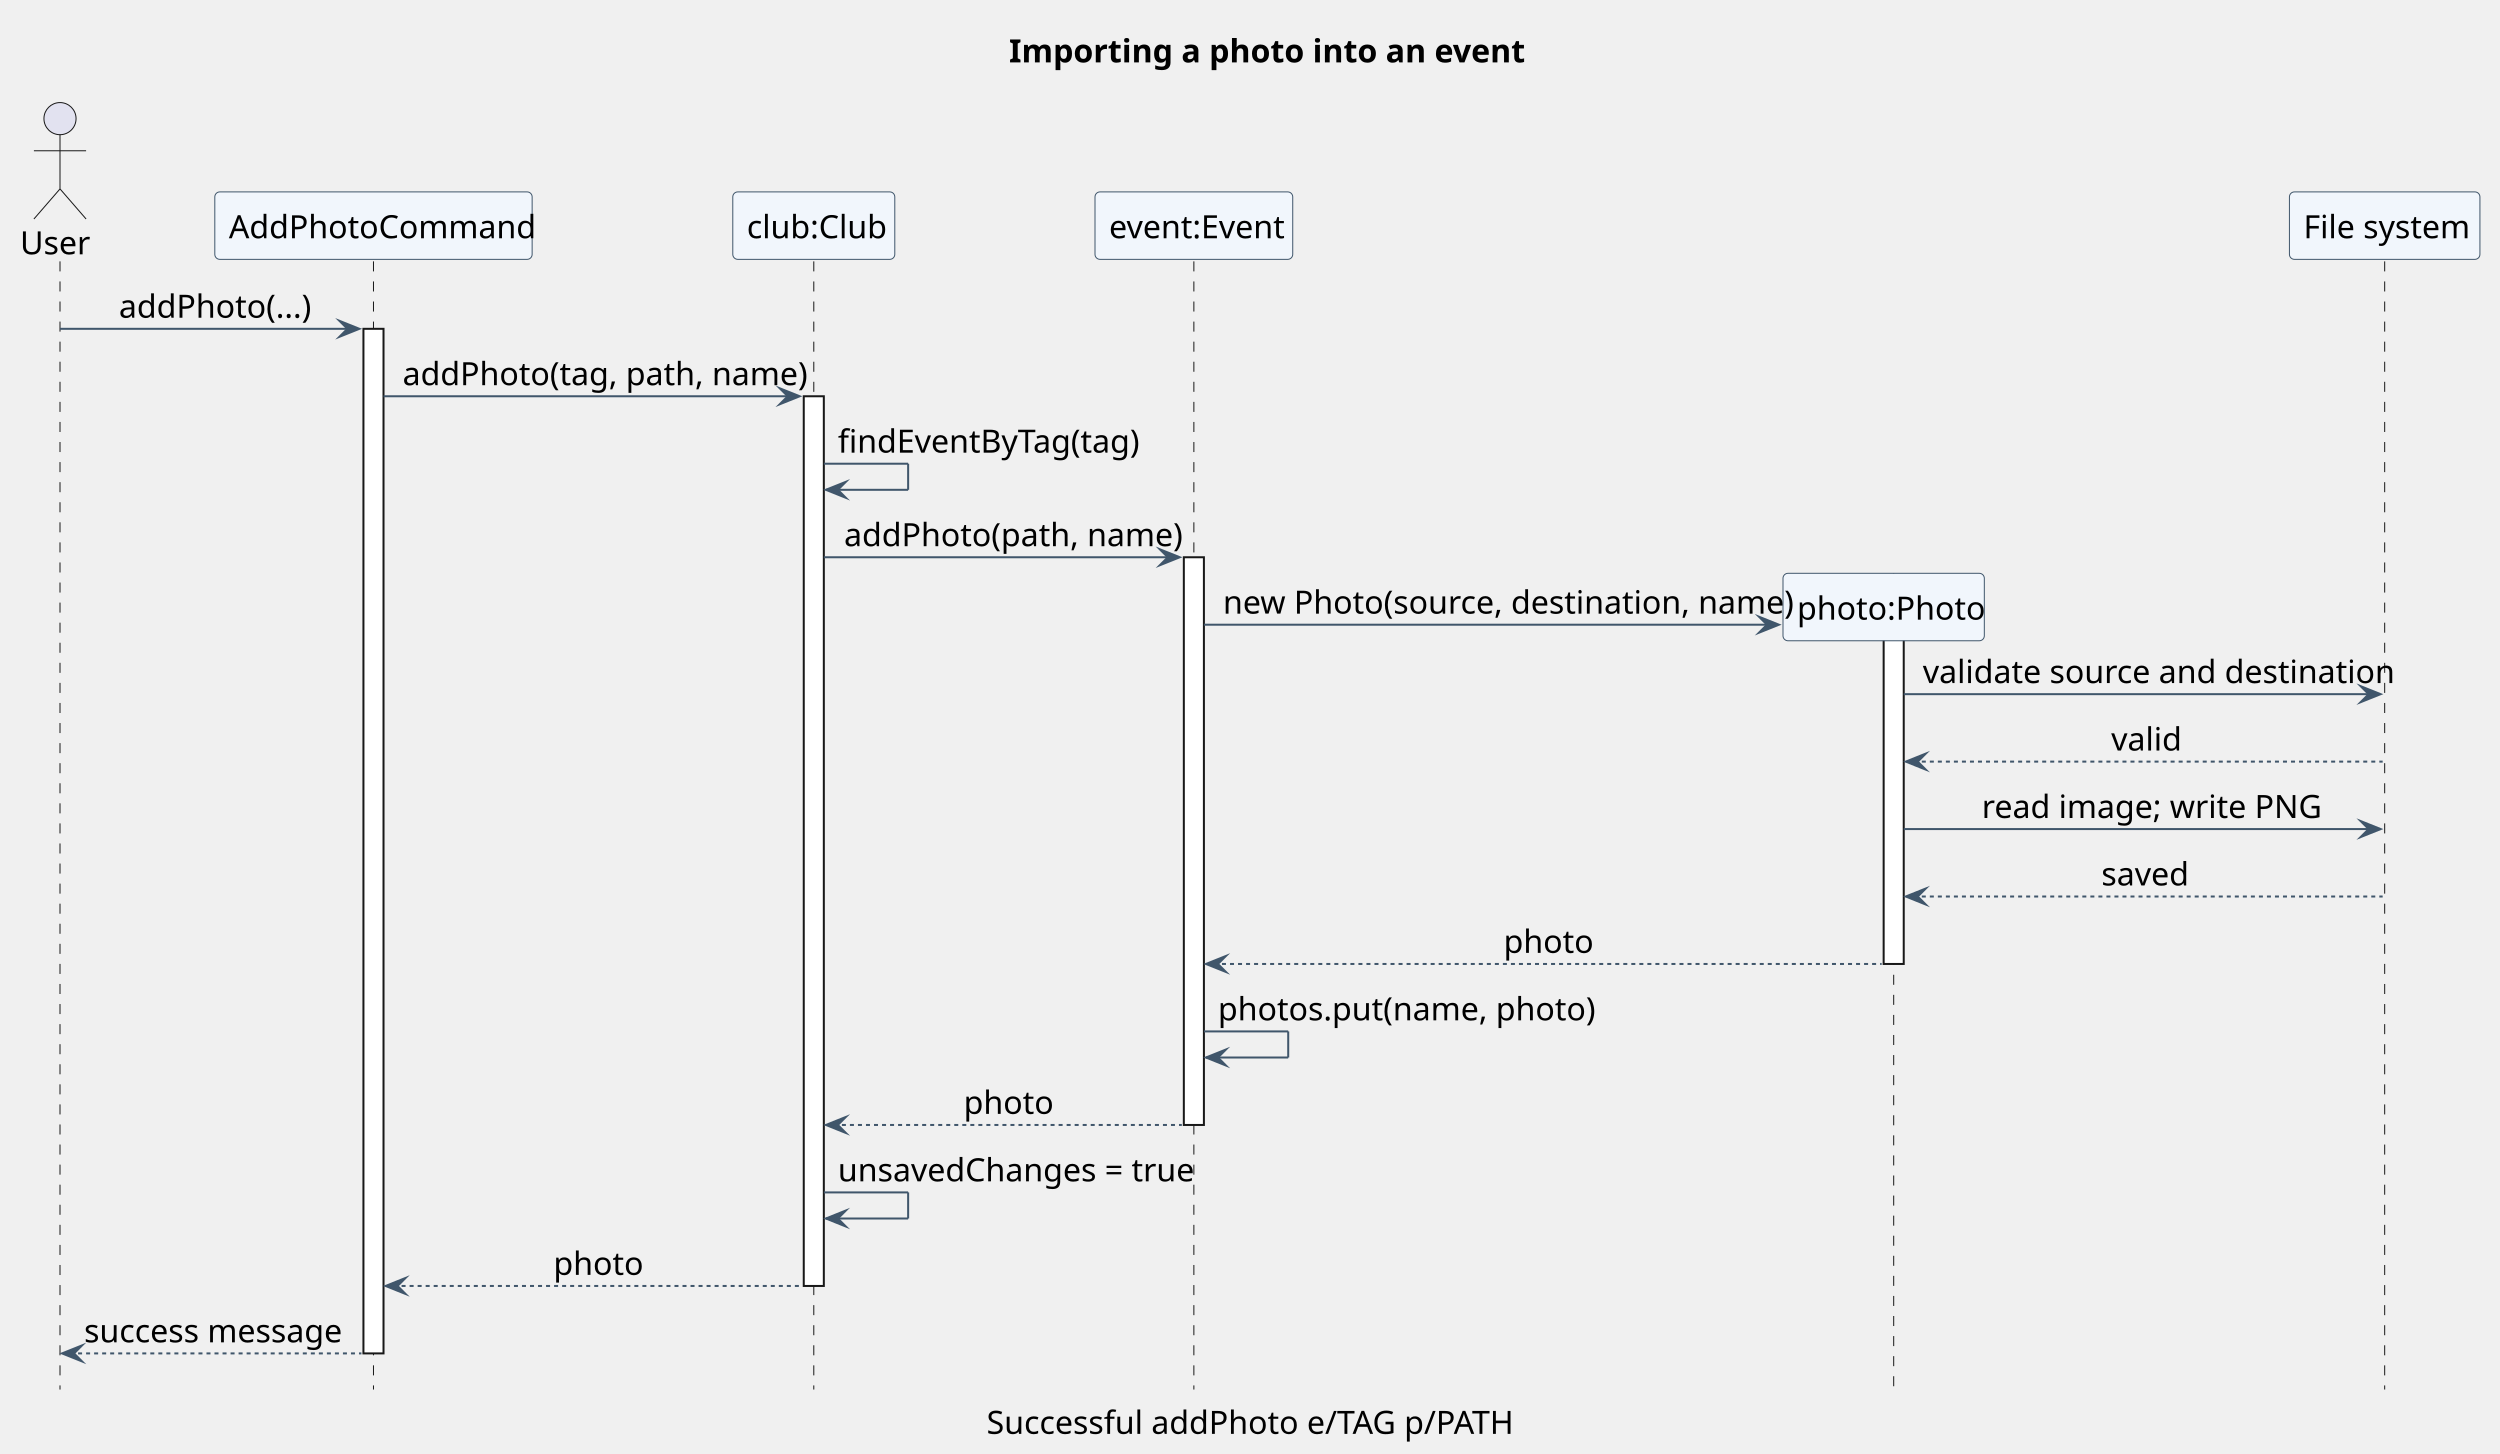
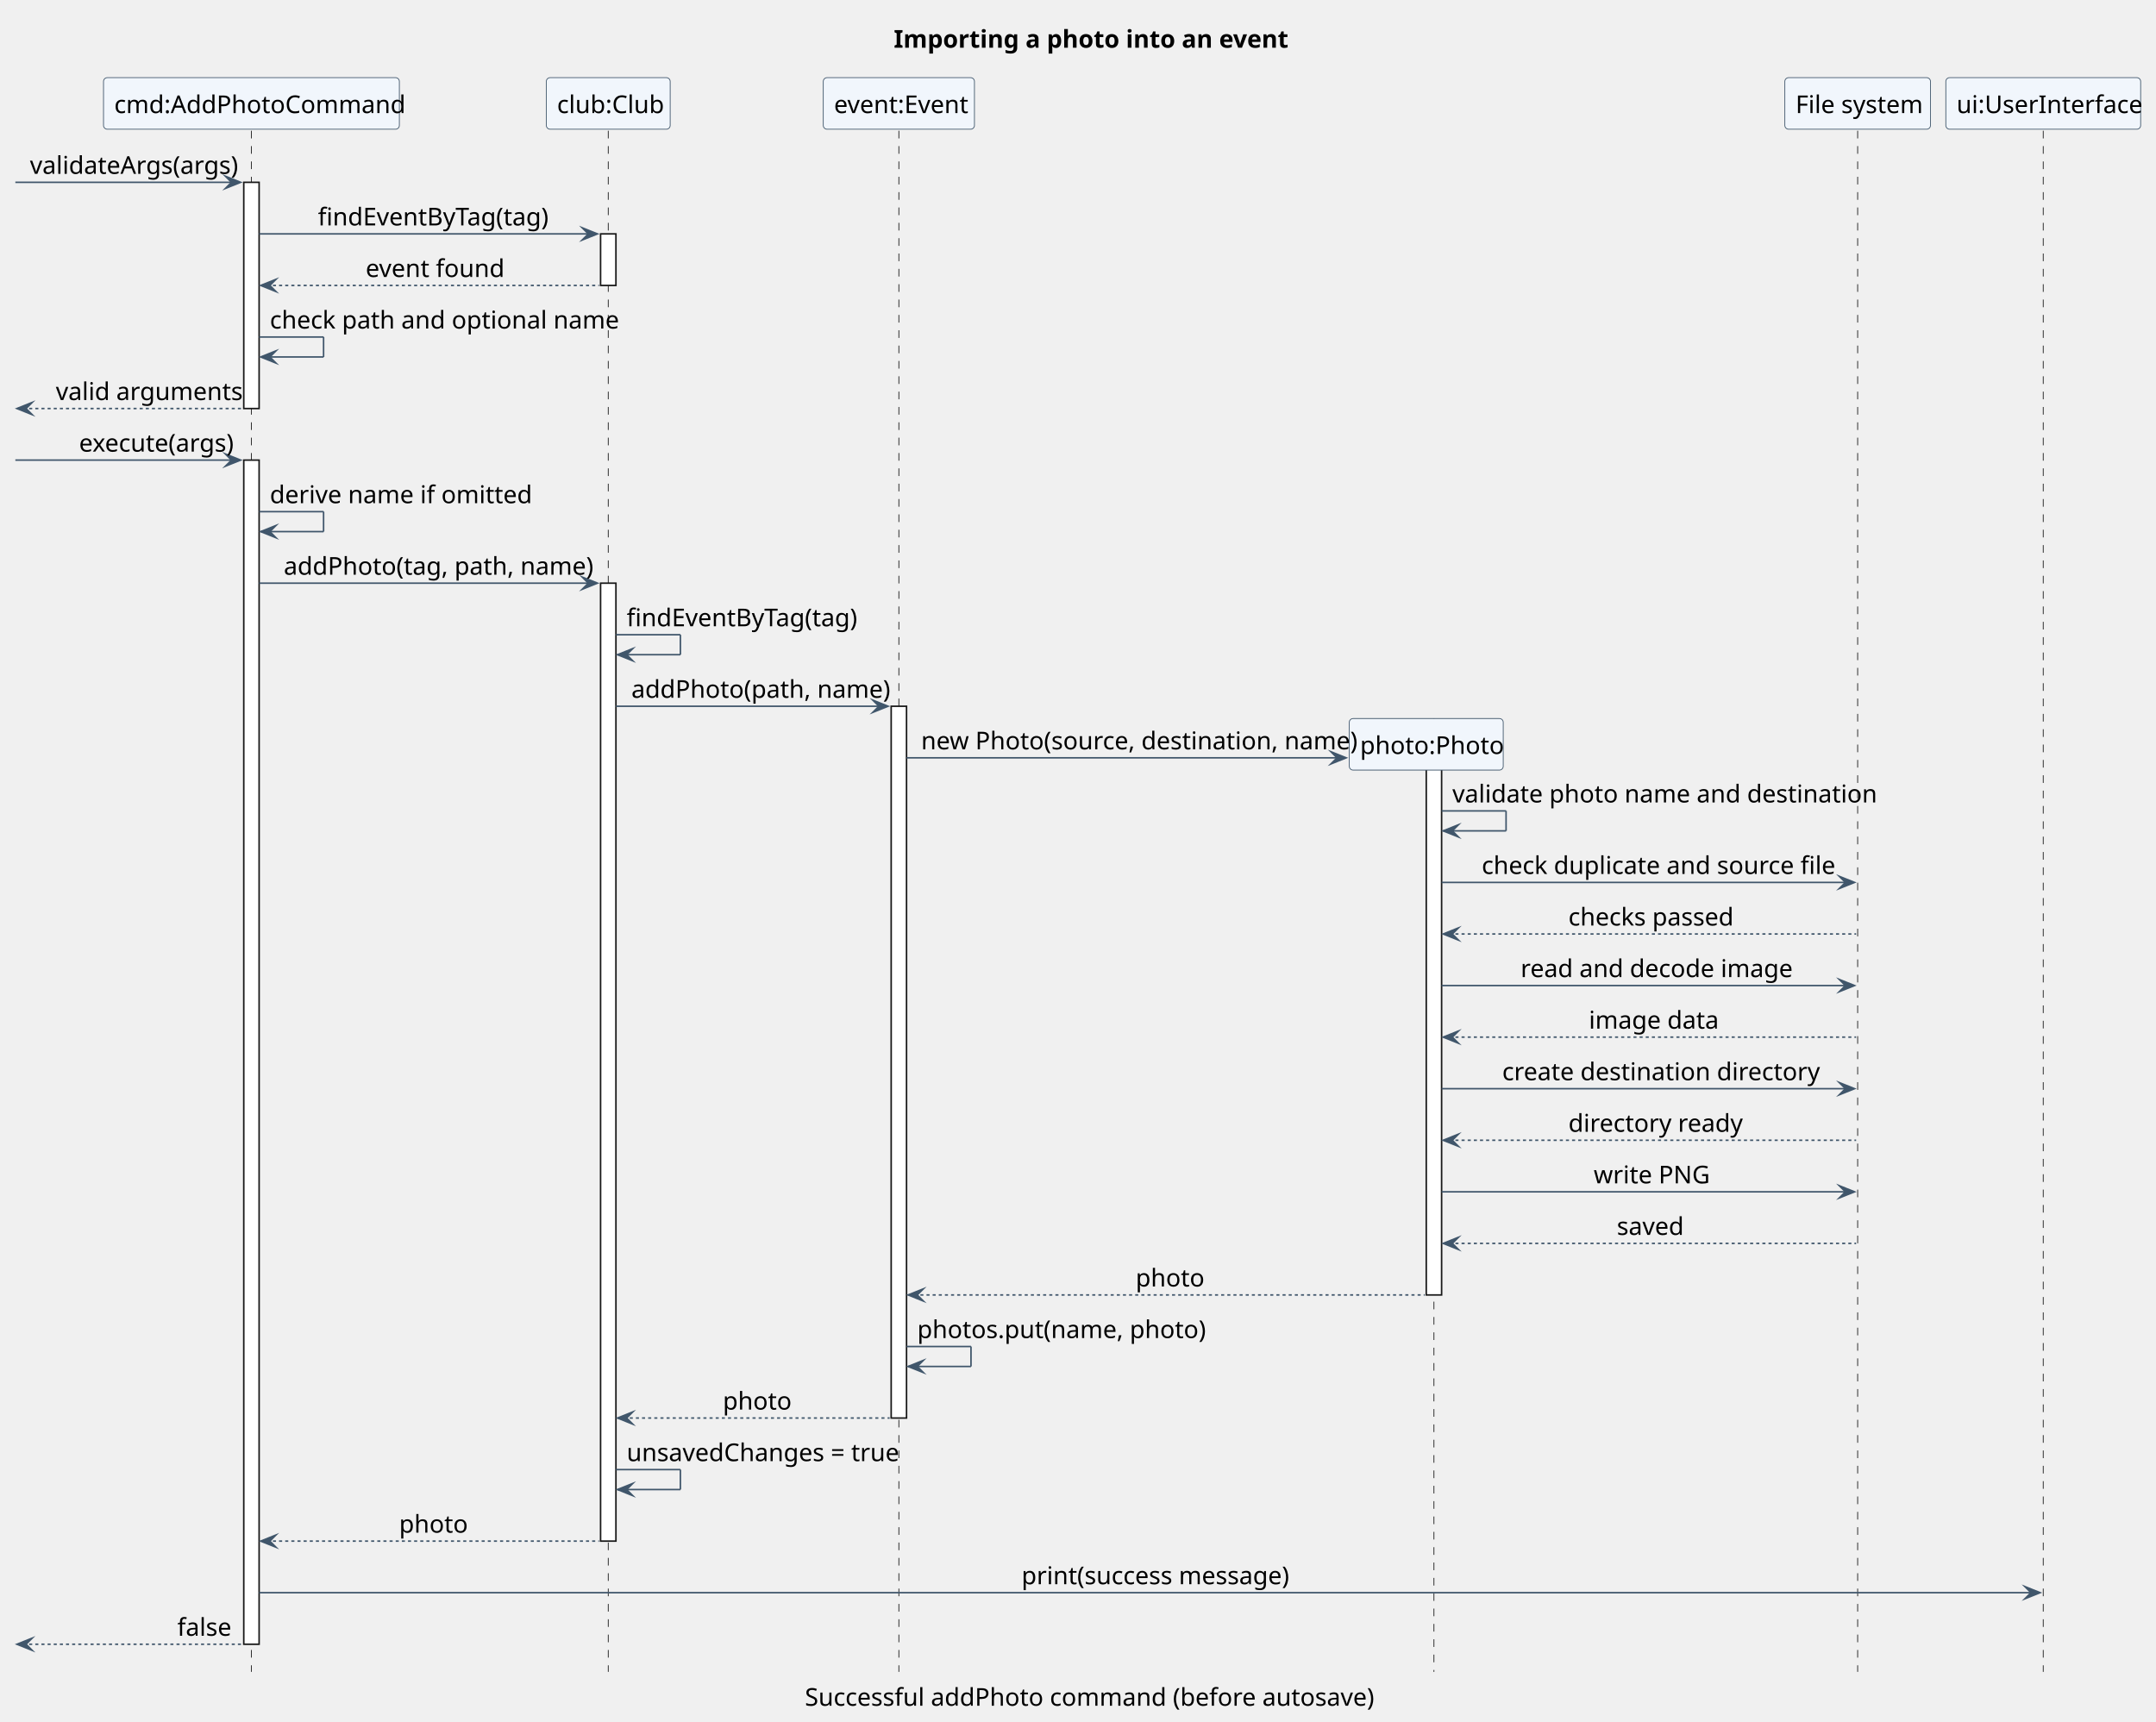
- <svg xmlns="http://www.w3.org/2000/svg" version="1.1" data-diagram-type="SEQUENCE" style="width:760px;height:442px;background:#FFFFFF;" width="760.35px" height="442.419px" viewBox="0 0 760 442" zoomAndPan="magnify" preserveAspectRatio="none" contentStyleType="text/css">
+ <svg xmlns="http://www.w3.org/2000/svg" version="1.1" data-diagram-type="SEQUENCE" style="width:760px;height:607px;background:#FFFFFF;" width="760.133px" height="607.565px" viewBox="0 0 760 607" zoomAndPan="magnify" preserveAspectRatio="none" contentStyleType="text/css">
  <defs />
  <g font-family="sans-serif" lengthAdjust="spacing">
    <g class="title" data-source-line="3">
-       <text x="306.741" y="18.97" fill="#000" font-size="9.764" textLength="145.908" font-weight="700">Importing a photo into an event</text>
+       <text x="315.05" y="16.818" fill="#000" font-size="8.656" textLength="129.359" font-weight="700">Importing a photo into an event</text>
    </g>
    <g>
-       <rect x="16.104" y="79.454" width="4.882" height="342.965" fill="#000" fill-opacity="0" />
-       <line x1="18.24" y1="79.454" x2="18.24" y2="422.42" style="stroke:#181818;stroke-width:0.305;stroke-dasharray:3.051,3.051;" />
+       <rect x="86.741" y="46.097" width="4.328" height="543.315" fill="#000" fill-opacity="0" />
+       <line x1="88.634" y1="46.097" x2="88.634" y2="589.412" style="stroke:#181818;stroke-width:0.271;stroke-dasharray:2.705,2.705;" />
    </g>
    <g>
-       <rect x="111.401" y="79.454" width="4.882" height="342.965" fill="#000" fill-opacity="0" />
-       <line x1="113.537" y1="79.454" x2="113.537" y2="422.42" style="stroke:#181818;stroke-width:0.305;stroke-dasharray:3.051,3.051;" />
+       <rect x="85.929" y="64.276" width="5.41" height="79.75" fill="#FFF" style="stroke:#181818;stroke-width:0.541;" />
    </g>
    <g>
-       <rect x="110.486" y="99.959" width="6.102" height="311.476" fill="#FFF" style="stroke:#181818;stroke-width:0.61;" />
+       <rect x="85.929" y="162.205" width="5.41" height="417.469" fill="#FFF" style="stroke:#181818;stroke-width:0.541;" />
    </g>
    <g>
-       <rect x="245.256" y="79.454" width="4.882" height="342.965" fill="#000" fill-opacity="0" />
-       <line x1="247.392" y1="79.454" x2="247.392" y2="422.42" style="stroke:#181818;stroke-width:0.305;stroke-dasharray:3.051,3.051;" />
+       <rect x="212.519" y="46.097" width="4.328" height="543.315" fill="#000" fill-opacity="0" />
+       <line x1="214.413" y1="46.097" x2="214.413" y2="589.412" style="stroke:#181818;stroke-width:0.271;stroke-dasharray:2.705,2.705;" />
    </g>
    <g>
-       <rect x="244.341" y="120.464" width="6.102" height="270.467" fill="#FFF" style="stroke:#181818;stroke-width:0.61;" />
+       <rect x="211.708" y="82.455" width="5.41" height="18.179" fill="#FFF" style="stroke:#181818;stroke-width:0.541;" />
    </g>
    <g>
-       <rect x="360.8" y="79.454" width="4.882" height="342.965" fill="#000" fill-opacity="0" />
-       <line x1="362.936" y1="79.454" x2="362.936" y2="422.42" style="stroke:#181818;stroke-width:0.305;stroke-dasharray:3.051,3.051;" />
+       <rect x="211.708" y="205.596" width="5.41" height="337.719" fill="#FFF" style="stroke:#181818;stroke-width:0.541;" />
    </g>
    <g>
-       <rect x="359.885" y="169.406" width="6.102" height="172.582" fill="#FFF" style="stroke:#181818;stroke-width:0.61;" />
+       <rect x="314.958" y="46.097" width="4.328" height="543.315" fill="#000" fill-opacity="0" />
+       <line x1="316.852" y1="46.097" x2="316.852" y2="589.412" style="stroke:#181818;stroke-width:0.271;stroke-dasharray:2.705,2.705;" />
    </g>
    <g>
-       <rect x="573.548" y="174.288" width="4.882" height="248.131" fill="#000" fill-opacity="0" />
-       <line x1="575.683" y1="174.288" x2="575.683" y2="422.42" style="stroke:#181818;stroke-width:0.305;stroke-dasharray:3.051,3.051;" />
+       <rect x="314.147" y="248.988" width="5.41" height="250.936" fill="#FFF" style="stroke:#181818;stroke-width:0.541;" />
    </g>
    <g>
-       <rect x="572.632" y="189.911" width="6.102" height="103.134" fill="#FFF" style="stroke:#181818;stroke-width:0.61;" />
+       <rect x="503.576" y="253.316" width="4.328" height="336.096" fill="#000" fill-opacity="0" />
+       <line x1="505.469" y1="253.316" x2="505.469" y2="589.412" style="stroke:#181818;stroke-width:0.271;stroke-dasharray:2.705,2.705;" />
    </g>
    <g>
-       <rect x="722.807" y="79.454" width="4.882" height="342.965" fill="#000" fill-opacity="0" />
-       <line x1="724.943" y1="79.454" x2="724.943" y2="422.42" style="stroke:#181818;stroke-width:0.305;stroke-dasharray:3.051,3.051;" />
+       <rect x="502.764" y="267.167" width="5.41" height="189.365" fill="#FFF" style="stroke:#181818;stroke-width:0.541;" />
    </g>
-     <text x="6.102" y="77.309" fill="#000" font-size="9.764" textLength="20.614">User</text>
-     <ellipse cx="18.24" cy="36.066" rx="4.882" ry="4.882" fill="#E2E2F0" style="stroke:#181818;stroke-width:0.305;" />
-     <path d="M18.24,40.948 L18.24,57.424 M10.307,45.829 L26.173,45.829 M18.24,57.424 L10.307,66.577 M18.24,57.424 L26.173,66.577" style="stroke:#181818;stroke-width:0.305;" fill="none" />
-     <rect x="65.302" y="58.339" width="96.469" height="20.505" fill="#F1F6FC" style="stroke:#40566B;stroke-width:0.305;" rx="1.526" ry="1.526" />
-     <text x="69.574" y="72.427" fill="#000" font-size="9.764" textLength="87.926">AddPhotoCommand</text>
-     <rect x="222.768" y="58.339" width="49.248" height="20.505" fill="#F1F6FC" style="stroke:#40566B;stroke-width:0.305;" rx="1.526" ry="1.526" />
-     <text x="227.04" y="72.427" fill="#000" font-size="9.764" textLength="40.704">club:Club</text>
-     <rect x="332.882" y="58.339" width="60.108" height="20.505" fill="#F1F6FC" style="stroke:#40566B;stroke-width:0.305;" rx="1.526" ry="1.526" />
-     <text x="337.154" y="72.427" fill="#000" font-size="9.764" textLength="51.565">event:Event</text>
-     <rect x="695.988" y="58.339" width="57.91" height="20.505" fill="#F1F6FC" style="stroke:#40566B;stroke-width:0.305;" rx="1.526" ry="1.526" />
-     <text x="700.259" y="72.427" fill="#000" font-size="9.764" textLength="49.367">File system</text>
-     <polygon points="103.163,97.518,109.265,99.959,103.163,102.4,105.604,99.959" fill="#40566B" style="stroke:#40566B;stroke-width:0.61;stroke-linejoin:miter;stroke-miterlimit:10;" />
-     <line x1="18.24" y1="99.959" x2="106.824" y2="99.959" style="stroke:#40566B;stroke-width:0.61;" />
-     <text x="36.14" y="96.593" fill="#000" font-size="9.764" textLength="56.447">addPhoto(...)</text>
-     <polygon points="237.018,118.023,243.121,120.464,237.018,122.905,239.459,120.464" fill="#40566B" style="stroke:#40566B;stroke-width:0.61;stroke-linejoin:miter;stroke-miterlimit:10;" />
-     <line x1="116.588" y1="120.464" x2="240.68" y2="120.464" style="stroke:#40566B;stroke-width:0.61;" />
-     <text x="122.385" y="117.098" fill="#000" font-size="9.764" textLength="116.159">addPhoto(tag, path, name)</text>
-     <line x1="250.443" y1="140.969" x2="276.073" y2="140.969" style="stroke:#40566B;stroke-width:0.61;" />
-     <line x1="276.073" y1="140.969" x2="276.073" y2="148.902" style="stroke:#40566B;stroke-width:0.61;" />
-     <line x1="251.054" y1="148.902" x2="276.073" y2="148.902" style="stroke:#40566B;stroke-width:0.61;" />
-     <polygon points="257.156,146.461,251.054,148.902,257.156,151.343,254.715,148.902" fill="#40566B" style="stroke:#40566B;stroke-width:0.61;stroke-linejoin:miter;stroke-miterlimit:10;" />
-     <text x="254.715" y="137.603" fill="#000" font-size="9.764" textLength="89.003">findEventByTag(tag)</text>
-     <polygon points="352.562,166.965,358.664,169.406,352.562,171.847,355.003,169.406" fill="#40566B" style="stroke:#40566B;stroke-width:0.61;stroke-linejoin:miter;stroke-miterlimit:10;" />
-     <line x1="250.443" y1="169.406" x2="356.224" y2="169.406" style="stroke:#40566B;stroke-width:0.61;" />
-     <text x="256.584" y="166.041" fill="#000" font-size="9.764" textLength="97.161">addPhoto(path, name)</text>
-     <rect x="542.03" y="174.288" width="61.204" height="20.505" fill="#F1F6FC" style="stroke:#40566B;stroke-width:0.305;" rx="1.526" ry="1.526" />
-     <text x="546.302" y="188.376" fill="#000" font-size="9.764" textLength="52.661">photo:Photo</text>
-     <polygon points="534.707,187.47,540.81,189.911,534.707,192.352,537.148,189.911" fill="#40566B" style="stroke:#40566B;stroke-width:0.61;stroke-linejoin:miter;stroke-miterlimit:10;" />
-     <line x1="365.987" y1="189.911" x2="538.369" y2="189.911" style="stroke:#40566B;stroke-width:0.61;" />
-     <text x="371.784" y="186.545" fill="#000" font-size="9.764" textLength="164.448">new Photo(source, destination, name)</text>
-     <polygon points="717.62,208.585,723.722,211.026,717.62,213.467,720.061,211.026" fill="#40566B" style="stroke:#40566B;stroke-width:0.61;stroke-linejoin:miter;stroke-miterlimit:10;" />
-     <line x1="578.735" y1="211.026" x2="721.281" y2="211.026" style="stroke:#40566B;stroke-width:0.61;" />
-     <text x="584.532" y="207.66" fill="#000" font-size="9.764" textLength="134.614">validate source and destination</text>
-     <polygon points="585.447,229.09,579.345,231.531,585.447,233.972,583.006,231.531" fill="#40566B" style="stroke:#40566B;stroke-width:0.61;stroke-linejoin:miter;stroke-miterlimit:10;" />
-     <line x1="581.786" y1="231.531" x2="724.332" y2="231.531" style="stroke:#40566B;stroke-width:0.61;stroke-dasharray:1.22,1.22;" />
-     <text x="641.798" y="228.165" fill="#000" font-size="9.764" textLength="20.08">valid</text>
-     <polygon points="717.62,249.595,723.722,252.036,717.62,254.477,720.061,252.036" fill="#40566B" style="stroke:#40566B;stroke-width:0.61;stroke-linejoin:miter;stroke-miterlimit:10;" />
-     <line x1="578.735" y1="252.036" x2="721.281" y2="252.036" style="stroke:#40566B;stroke-width:0.61;" />
-     <text x="602.46" y="248.67" fill="#000" font-size="9.764" textLength="98.758">read image; write PNG</text>
-     <polygon points="585.447,270.1,579.345,272.541,585.447,274.982,583.006,272.541" fill="#40566B" style="stroke:#40566B;stroke-width:0.61;stroke-linejoin:miter;stroke-miterlimit:10;" />
-     <line x1="581.786" y1="272.541" x2="724.332" y2="272.541" style="stroke:#40566B;stroke-width:0.61;stroke-dasharray:1.22,1.22;" />
-     <text x="638.812" y="269.175" fill="#000" font-size="9.764" textLength="26.054">saved</text>
-     <polygon points="372.7,290.604,366.598,293.045,372.7,295.486,370.259,293.045" fill="#40566B" style="stroke:#40566B;stroke-width:0.61;stroke-linejoin:miter;stroke-miterlimit:10;" />
-     <line x1="369.038" y1="293.045" x2="572.022" y2="293.045" style="stroke:#40566B;stroke-width:0.61;stroke-dasharray:1.22,1.22;" />
-     <text x="457.093" y="289.68" fill="#000" font-size="9.764" textLength="24.433">photo</text>
-     <line x1="365.987" y1="313.55" x2="391.617" y2="313.55" style="stroke:#40566B;stroke-width:0.61;" />
-     <line x1="391.617" y1="313.55" x2="391.617" y2="321.483" style="stroke:#40566B;stroke-width:0.61;" />
-     <line x1="366.598" y1="321.483" x2="391.617" y2="321.483" style="stroke:#40566B;stroke-width:0.61;" />
-     <polygon points="372.7,319.042,366.598,321.483,372.7,323.924,370.259,321.483" fill="#40566B" style="stroke:#40566B;stroke-width:0.61;stroke-linejoin:miter;stroke-miterlimit:10;" />
-     <text x="370.259" y="310.184" fill="#000" font-size="9.764" textLength="106.386">photos.put(name, photo)</text>
-     <polygon points="257.156,339.547,251.054,341.988,257.156,344.429,254.715,341.988" fill="#40566B" style="stroke:#40566B;stroke-width:0.61;stroke-linejoin:miter;stroke-miterlimit:10;" />
-     <line x1="253.495" y1="341.988" x2="359.275" y2="341.988" style="stroke:#40566B;stroke-width:0.61;stroke-dasharray:1.22,1.22;" />
-     <text x="292.948" y="338.622" fill="#000" font-size="9.764" textLength="24.433">photo</text>
-     <line x1="250.443" y1="362.493" x2="276.073" y2="362.493" style="stroke:#40566B;stroke-width:0.61;" />
-     <line x1="276.073" y1="362.493" x2="276.073" y2="370.426" style="stroke:#40566B;stroke-width:0.61;" />
-     <line x1="251.054" y1="370.426" x2="276.073" y2="370.426" style="stroke:#40566B;stroke-width:0.61;" />
-     <polygon points="257.156,367.985,251.054,370.426,257.156,372.867,254.715,370.426" fill="#40566B" style="stroke:#40566B;stroke-width:0.61;stroke-linejoin:miter;stroke-miterlimit:10;" />
-     <text x="254.715" y="359.127" fill="#000" font-size="9.764" textLength="103.949">unsavedChanges = true</text>
-     <polygon points="123.3,388.49,117.198,390.931,123.3,393.371,120.86,390.931" fill="#40566B" style="stroke:#40566B;stroke-width:0.61;stroke-linejoin:miter;stroke-miterlimit:10;" />
-     <line x1="119.639" y1="390.931" x2="243.731" y2="390.931" style="stroke:#40566B;stroke-width:0.61;stroke-dasharray:1.22,1.22;" />
-     <text x="168.248" y="387.565" fill="#000" font-size="9.764" textLength="24.433">photo</text>
-     <polygon points="24.953,408.994,18.85,411.435,24.953,413.876,22.512,411.435" fill="#40566B" style="stroke:#40566B;stroke-width:0.61;stroke-linejoin:miter;stroke-miterlimit:10;" />
-     <line x1="21.291" y1="411.435" x2="109.875" y2="411.435" style="stroke:#40566B;stroke-width:0.61;stroke-dasharray:1.22,1.22;" />
-     <text x="25.563" y="408.07" fill="#000" font-size="9.764" textLength="77.6">success message</text>
+     <g>
+       <rect x="652.939" y="46.097" width="4.328" height="543.315" fill="#000" fill-opacity="0" />
+       <line x1="654.833" y1="46.097" x2="654.833" y2="589.412" style="stroke:#181818;stroke-width:0.271;stroke-dasharray:2.705,2.705;" />
+     </g>
+     <g>
+       <rect x="718.358" y="46.097" width="4.328" height="543.315" fill="#000" fill-opacity="0" />
+       <line x1="720.252" y1="46.097" x2="720.252" y2="589.412" style="stroke:#181818;stroke-width:0.271;stroke-dasharray:2.705,2.705;" />
+     </g>
+     <rect x="36.491" y="27.376" width="104.286" height="18.179" fill="#F1F6FC" style="stroke:#40566B;stroke-width:0.271;" rx="1.353" ry="1.353" />
+     <text x="40.279" y="39.866" fill="#000" font-size="8.656" textLength="96.712">cmd:AddPhotoCommand</text>
+     <rect x="192.582" y="27.376" width="43.662" height="18.179" fill="#F1F6FC" style="stroke:#40566B;stroke-width:0.271;" rx="1.353" ry="1.353" />
+     <text x="196.369" y="39.866" fill="#000" font-size="8.656" textLength="36.088">club:Club</text>
+     <rect x="290.207" y="27.376" width="53.29" height="18.179" fill="#F1F6FC" style="stroke:#40566B;stroke-width:0.271;" rx="1.353" ry="1.353" />
+     <text x="293.994" y="39.866" fill="#000" font-size="8.656" textLength="45.716">event:Event</text>
+     <rect x="629.162" y="27.376" width="51.342" height="18.179" fill="#F1F6FC" style="stroke:#40566B;stroke-width:0.271;" rx="1.353" ry="1.353" />
+     <text x="632.949" y="39.866" fill="#000" font-size="8.656" textLength="43.768">File system</text>
+     <rect x="685.914" y="27.376" width="68.676" height="18.179" fill="#F1F6FC" style="stroke:#40566B;stroke-width:0.271;" rx="1.353" ry="1.353" />
+     <text x="689.701" y="39.866" fill="#000" font-size="8.656" textLength="61.101">ui:UserInterface</text>
+     <polygon points="79.437,62.112,84.847,64.276,79.437,66.44,81.601,64.276" fill="#40566B" style="stroke:#40566B;stroke-width:0.541;stroke-linejoin:miter;stroke-miterlimit:10;" />
+     <line x1="5.41" y1="64.276" x2="82.683" y2="64.276" style="stroke:#40566B;stroke-width:0.541;" />
+     <text x="10.55" y="61.292" fill="#000" font-size="8.656" textLength="70.24">validateArgs(args)</text>
+     <polygon points="205.216,80.291,210.626,82.455,205.216,84.619,207.38,82.455" fill="#40566B" style="stroke:#40566B;stroke-width:0.541;stroke-linejoin:miter;stroke-miterlimit:10;" />
+     <line x1="91.339" y1="82.455" x2="208.462" y2="82.455" style="stroke:#40566B;stroke-width:0.541;" />
+     <text x="112.069" y="79.471" fill="#000" font-size="8.656" textLength="78.909">findEventByTag(tag)</text>
+     <polygon points="97.291,98.47,91.88,100.634,97.291,102.798,95.127,100.634" fill="#40566B" style="stroke:#40566B;stroke-width:0.541;stroke-linejoin:miter;stroke-miterlimit:10;" />
+     <line x1="94.044" y1="100.634" x2="211.167" y2="100.634" style="stroke:#40566B;stroke-width:0.541;stroke-dasharray:1.082,1.082;" />
+     <text x="128.902" y="97.65" fill="#000" font-size="8.656" textLength="45.243">event found</text>
+     <line x1="91.339" y1="118.813" x2="114.062" y2="118.813" style="stroke:#40566B;stroke-width:0.541;" />
+     <line x1="114.062" y1="118.813" x2="114.062" y2="125.846" style="stroke:#40566B;stroke-width:0.541;" />
+     <line x1="91.88" y1="125.846" x2="114.062" y2="125.846" style="stroke:#40566B;stroke-width:0.541;" />
+     <polygon points="97.291,123.682,91.88,125.846,97.291,128.01,95.127,125.846" fill="#40566B" style="stroke:#40566B;stroke-width:0.541;stroke-linejoin:miter;stroke-miterlimit:10;" />
+     <text x="95.127" y="115.829" fill="#000" font-size="8.656" textLength="115.499">check path and optional name</text>
+     <polygon points="11.361,141.861,5.951,144.025,11.361,146.19,9.197,144.025" fill="#40566B" style="stroke:#40566B;stroke-width:0.541;stroke-linejoin:miter;stroke-miterlimit:10;" />
+     <line x1="8.115" y1="144.025" x2="85.388" y2="144.025" style="stroke:#40566B;stroke-width:0.541;stroke-dasharray:1.082,1.082;" />
+     <text x="19.684" y="141.041" fill="#000" font-size="8.656" textLength="61.106">valid arguments</text>
+     <polygon points="79.437,160.04,84.847,162.205,79.437,164.369,81.601,162.205" fill="#40566B" style="stroke:#40566B;stroke-width:0.541;stroke-linejoin:miter;stroke-miterlimit:10;" />
+     <line x1="5.41" y1="162.205" x2="82.683" y2="162.205" style="stroke:#40566B;stroke-width:0.541;" />
+     <text x="27.867" y="159.221" fill="#000" font-size="8.656" textLength="52.923">execute(args)</text>
+     <line x1="91.339" y1="180.384" x2="114.062" y2="180.384" style="stroke:#40566B;stroke-width:0.541;" />
+     <line x1="114.062" y1="180.384" x2="114.062" y2="187.417" style="stroke:#40566B;stroke-width:0.541;" />
+     <line x1="91.88" y1="187.417" x2="114.062" y2="187.417" style="stroke:#40566B;stroke-width:0.541;" />
+     <polygon points="97.291,185.253,91.88,187.417,97.291,189.581,95.127,187.417" fill="#40566B" style="stroke:#40566B;stroke-width:0.541;stroke-linejoin:miter;stroke-miterlimit:10;" />
+     <text x="95.127" y="177.4" fill="#000" font-size="8.656" textLength="85.16">derive name if omitted</text>
+     <polygon points="205.216,203.432,210.626,205.596,205.216,207.76,207.38,205.596" fill="#40566B" style="stroke:#40566B;stroke-width:0.541;stroke-linejoin:miter;stroke-miterlimit:10;" />
+     <line x1="91.339" y1="205.596" x2="208.462" y2="205.596" style="stroke:#40566B;stroke-width:0.541;" />
+     <text x="100.032" y="202.612" fill="#000" font-size="8.656" textLength="102.984">addPhoto(tag, path, name)</text>
+     <line x1="217.118" y1="223.775" x2="239.841" y2="223.775" style="stroke:#40566B;stroke-width:0.541;" />
+     <line x1="239.841" y1="223.775" x2="239.841" y2="230.808" style="stroke:#40566B;stroke-width:0.541;" />
+     <line x1="217.659" y1="230.808" x2="239.841" y2="230.808" style="stroke:#40566B;stroke-width:0.541;" />
+     <polygon points="223.069,228.644,217.659,230.808,223.069,232.973,220.905,230.808" fill="#40566B" style="stroke:#40566B;stroke-width:0.541;stroke-linejoin:miter;stroke-miterlimit:10;" />
+     <text x="220.905" y="220.791" fill="#000" font-size="8.656" textLength="78.909">findEventByTag(tag)</text>
+     <polygon points="307.654,246.823,313.065,248.988,307.654,251.152,309.819,248.988" fill="#40566B" style="stroke:#40566B;stroke-width:0.541;stroke-linejoin:miter;stroke-miterlimit:10;" />
+     <line x1="217.118" y1="248.988" x2="310.901" y2="248.988" style="stroke:#40566B;stroke-width:0.541;" />
+     <text x="222.562" y="246.003" fill="#000" font-size="8.656" textLength="86.141">addPhoto(path, name)</text>
+     <rect x="475.633" y="253.316" width="54.263" height="18.179" fill="#F1F6FC" style="stroke:#40566B;stroke-width:0.271;" rx="1.353" ry="1.353" />
+     <text x="479.42" y="265.806" fill="#000" font-size="8.656" textLength="46.688">photo:Photo</text>
+     <polygon points="469.14,265.003,474.551,267.167,469.14,269.331,471.305,267.167" fill="#40566B" style="stroke:#40566B;stroke-width:0.541;stroke-linejoin:miter;stroke-miterlimit:10;" />
+     <line x1="319.557" y1="267.167" x2="472.387" y2="267.167" style="stroke:#40566B;stroke-width:0.541;" />
+     <text x="324.697" y="264.183" fill="#000" font-size="8.656" textLength="145.796">new Photo(source, destination, name)</text>
+     <line x1="508.174" y1="285.887" x2="530.897" y2="285.887" style="stroke:#40566B;stroke-width:0.541;" />
+     <line x1="530.897" y1="285.887" x2="530.897" y2="292.92" style="stroke:#40566B;stroke-width:0.541;" />
+     <line x1="508.715" y1="292.92" x2="530.897" y2="292.92" style="stroke:#40566B;stroke-width:0.541;" />
+     <polygon points="514.125,290.756,508.715,292.92,514.125,295.084,511.961,292.92" fill="#40566B" style="stroke:#40566B;stroke-width:0.541;stroke-linejoin:miter;stroke-miterlimit:10;" />
+     <text x="511.961" y="282.903" fill="#000" font-size="8.656" textLength="139.084">validate photo name and destination</text>
+     <polygon points="648.341,308.935,653.751,311.099,648.341,313.263,650.505,311.099" fill="#40566B" style="stroke:#40566B;stroke-width:0.541;stroke-linejoin:miter;stroke-miterlimit:10;" />
+     <line x1="508.174" y1="311.099" x2="651.587" y2="311.099" style="stroke:#40566B;stroke-width:0.541;" />
+     <text x="522.317" y="308.115" fill="#000" font-size="8.656" textLength="118.373">check duplicate and source file</text>
+     <polygon points="514.125,327.114,508.715,329.278,514.125,331.442,511.961,329.278" fill="#40566B" style="stroke:#40566B;stroke-width:0.541;stroke-linejoin:miter;stroke-miterlimit:10;" />
+     <line x1="510.879" y1="329.278" x2="654.292" y2="329.278" style="stroke:#40566B;stroke-width:0.541;stroke-dasharray:1.082,1.082;" />
+     <text x="552.874" y="326.294" fill="#000" font-size="8.656" textLength="57.259">checks passed</text>
+     <polygon points="648.341,345.293,653.751,347.457,648.341,349.622,650.505,347.457" fill="#40566B" style="stroke:#40566B;stroke-width:0.541;stroke-linejoin:miter;stroke-miterlimit:10;" />
+     <line x1="508.174" y1="347.457" x2="651.587" y2="347.457" style="stroke:#40566B;stroke-width:0.541;" />
+     <text x="536.024" y="344.473" fill="#000" font-size="8.656" textLength="90.959">read and decode image</text>
+     <polygon points="514.125,363.472,508.715,365.637,514.125,367.801,511.961,365.637" fill="#40566B" style="stroke:#40566B;stroke-width:0.541;stroke-linejoin:miter;stroke-miterlimit:10;" />
+     <line x1="510.879" y1="365.637" x2="654.292" y2="365.637" style="stroke:#40566B;stroke-width:0.541;stroke-dasharray:1.082,1.082;" />
+     <text x="560.089" y="362.652" fill="#000" font-size="8.656" textLength="42.829">image data</text>
+     <polygon points="648.341,381.652,653.751,383.816,648.341,385.98,650.505,383.816" fill="#40566B" style="stroke:#40566B;stroke-width:0.541;stroke-linejoin:miter;stroke-miterlimit:10;" />
+     <line x1="508.174" y1="383.816" x2="651.587" y2="383.816" style="stroke:#40566B;stroke-width:0.541;" />
+     <text x="529.538" y="380.832" fill="#000" font-size="8.656" textLength="103.931">create destination directory</text>
+     <polygon points="514.125,399.831,508.715,401.995,514.125,404.159,511.961,401.995" fill="#40566B" style="stroke:#40566B;stroke-width:0.541;stroke-linejoin:miter;stroke-miterlimit:10;" />
+     <line x1="510.879" y1="401.995" x2="654.292" y2="401.995" style="stroke:#40566B;stroke-width:0.541;stroke-dasharray:1.082,1.082;" />
+     <text x="552.878" y="399.011" fill="#000" font-size="8.656" textLength="57.251">directory ready</text>
+     <polygon points="648.341,418.01,653.751,420.174,648.341,422.338,650.505,420.174" fill="#40566B" style="stroke:#40566B;stroke-width:0.541;stroke-linejoin:miter;stroke-miterlimit:10;" />
+     <line x1="508.174" y1="420.174" x2="651.587" y2="420.174" style="stroke:#40566B;stroke-width:0.541;" />
+     <text x="561.784" y="417.19" fill="#000" font-size="8.656" textLength="39.44">write PNG</text>
+     <polygon points="514.125,436.189,508.715,438.353,514.125,440.517,511.961,438.353" fill="#40566B" style="stroke:#40566B;stroke-width:0.541;stroke-linejoin:miter;stroke-miterlimit:10;" />
+     <line x1="510.879" y1="438.353" x2="654.292" y2="438.353" style="stroke:#40566B;stroke-width:0.541;stroke-dasharray:1.082,1.082;" />
+     <text x="569.954" y="435.369" fill="#000" font-size="8.656" textLength="23.099">saved</text>
+     <polygon points="325.508,454.368,320.098,456.532,325.508,458.696,323.344,456.532" fill="#40566B" style="stroke:#40566B;stroke-width:0.541;stroke-linejoin:miter;stroke-miterlimit:10;" />
+     <line x1="322.262" y1="456.532" x2="502.223" y2="456.532" style="stroke:#40566B;stroke-width:0.541;stroke-dasharray:1.082,1.082;" />
+     <text x="400.329" y="453.548" fill="#000" font-size="8.656" textLength="21.662">photo</text>
+     <line x1="319.557" y1="474.711" x2="342.28" y2="474.711" style="stroke:#40566B;stroke-width:0.541;" />
+     <line x1="342.28" y1="474.711" x2="342.28" y2="481.745" style="stroke:#40566B;stroke-width:0.541;" />
+     <line x1="320.098" y1="481.745" x2="342.28" y2="481.745" style="stroke:#40566B;stroke-width:0.541;" />
+     <polygon points="325.508,479.58,320.098,481.745,325.508,483.909,323.344,481.745" fill="#40566B" style="stroke:#40566B;stroke-width:0.541;stroke-linejoin:miter;stroke-miterlimit:10;" />
+     <text x="323.344" y="471.727" fill="#000" font-size="8.656" textLength="94.319">photos.put(name, photo)</text>
+     <polygon points="223.069,497.76,217.659,499.924,223.069,502.088,220.905,499.924" fill="#40566B" style="stroke:#40566B;stroke-width:0.541;stroke-linejoin:miter;stroke-miterlimit:10;" />
+     <line x1="219.823" y1="499.924" x2="313.606" y2="499.924" style="stroke:#40566B;stroke-width:0.541;stroke-dasharray:1.082,1.082;" />
+     <text x="254.801" y="496.94" fill="#000" font-size="8.656" textLength="21.662">photo</text>
+     <line x1="217.118" y1="518.103" x2="239.841" y2="518.103" style="stroke:#40566B;stroke-width:0.541;" />
+     <line x1="239.841" y1="518.103" x2="239.841" y2="525.136" style="stroke:#40566B;stroke-width:0.541;" />
+     <line x1="217.659" y1="525.136" x2="239.841" y2="525.136" style="stroke:#40566B;stroke-width:0.541;" />
+     <polygon points="223.069,522.972,217.659,525.136,223.069,527.3,220.905,525.136" fill="#40566B" style="stroke:#40566B;stroke-width:0.541;stroke-linejoin:miter;stroke-miterlimit:10;" />
+     <text x="220.905" y="515.119" fill="#000" font-size="8.656" textLength="92.159">unsavedChanges = true</text>
+     <polygon points="97.291,541.151,91.88,543.315,97.291,545.479,95.127,543.315" fill="#40566B" style="stroke:#40566B;stroke-width:0.541;stroke-linejoin:miter;stroke-miterlimit:10;" />
+     <line x1="94.044" y1="543.315" x2="211.167" y2="543.315" style="stroke:#40566B;stroke-width:0.541;stroke-dasharray:1.082,1.082;" />
+     <text x="140.693" y="540.331" fill="#000" font-size="8.656" textLength="21.662">photo</text>
+     <polygon points="713.76,559.33,719.17,561.494,713.76,563.658,715.924,561.494" fill="#40566B" style="stroke:#40566B;stroke-width:0.541;stroke-linejoin:miter;stroke-miterlimit:10;" />
+     <line x1="91.339" y1="561.494" x2="717.006" y2="561.494" style="stroke:#40566B;stroke-width:0.541;" />
+     <text x="360.094" y="558.51" fill="#000" font-size="8.656" textLength="91.403">print(success message)</text>
+     <polygon points="11.361,577.509,5.951,579.673,11.361,581.837,9.197,579.673" fill="#40566B" style="stroke:#40566B;stroke-width:0.541;stroke-linejoin:miter;stroke-miterlimit:10;" />
+     <line x1="8.115" y1="579.673" x2="85.388" y2="579.673" style="stroke:#40566B;stroke-width:0.541;stroke-dasharray:1.082,1.082;" />
+     <text x="62.505" y="576.689" fill="#000" font-size="8.656" textLength="18.285">false</text>
    <g class="caption" data-source-line="4">
-       <text x="299.919" y="435.897" fill="#000" font-size="9.764" textLength="159.552">Successful addPhoto e/TAG p/PATH</text>
+       <text x="283.734" y="601.361" fill="#000" font-size="8.656" textLength="191.99">Successful addPhoto command (before autosave)</text>
    </g>
  </g>
</svg>
